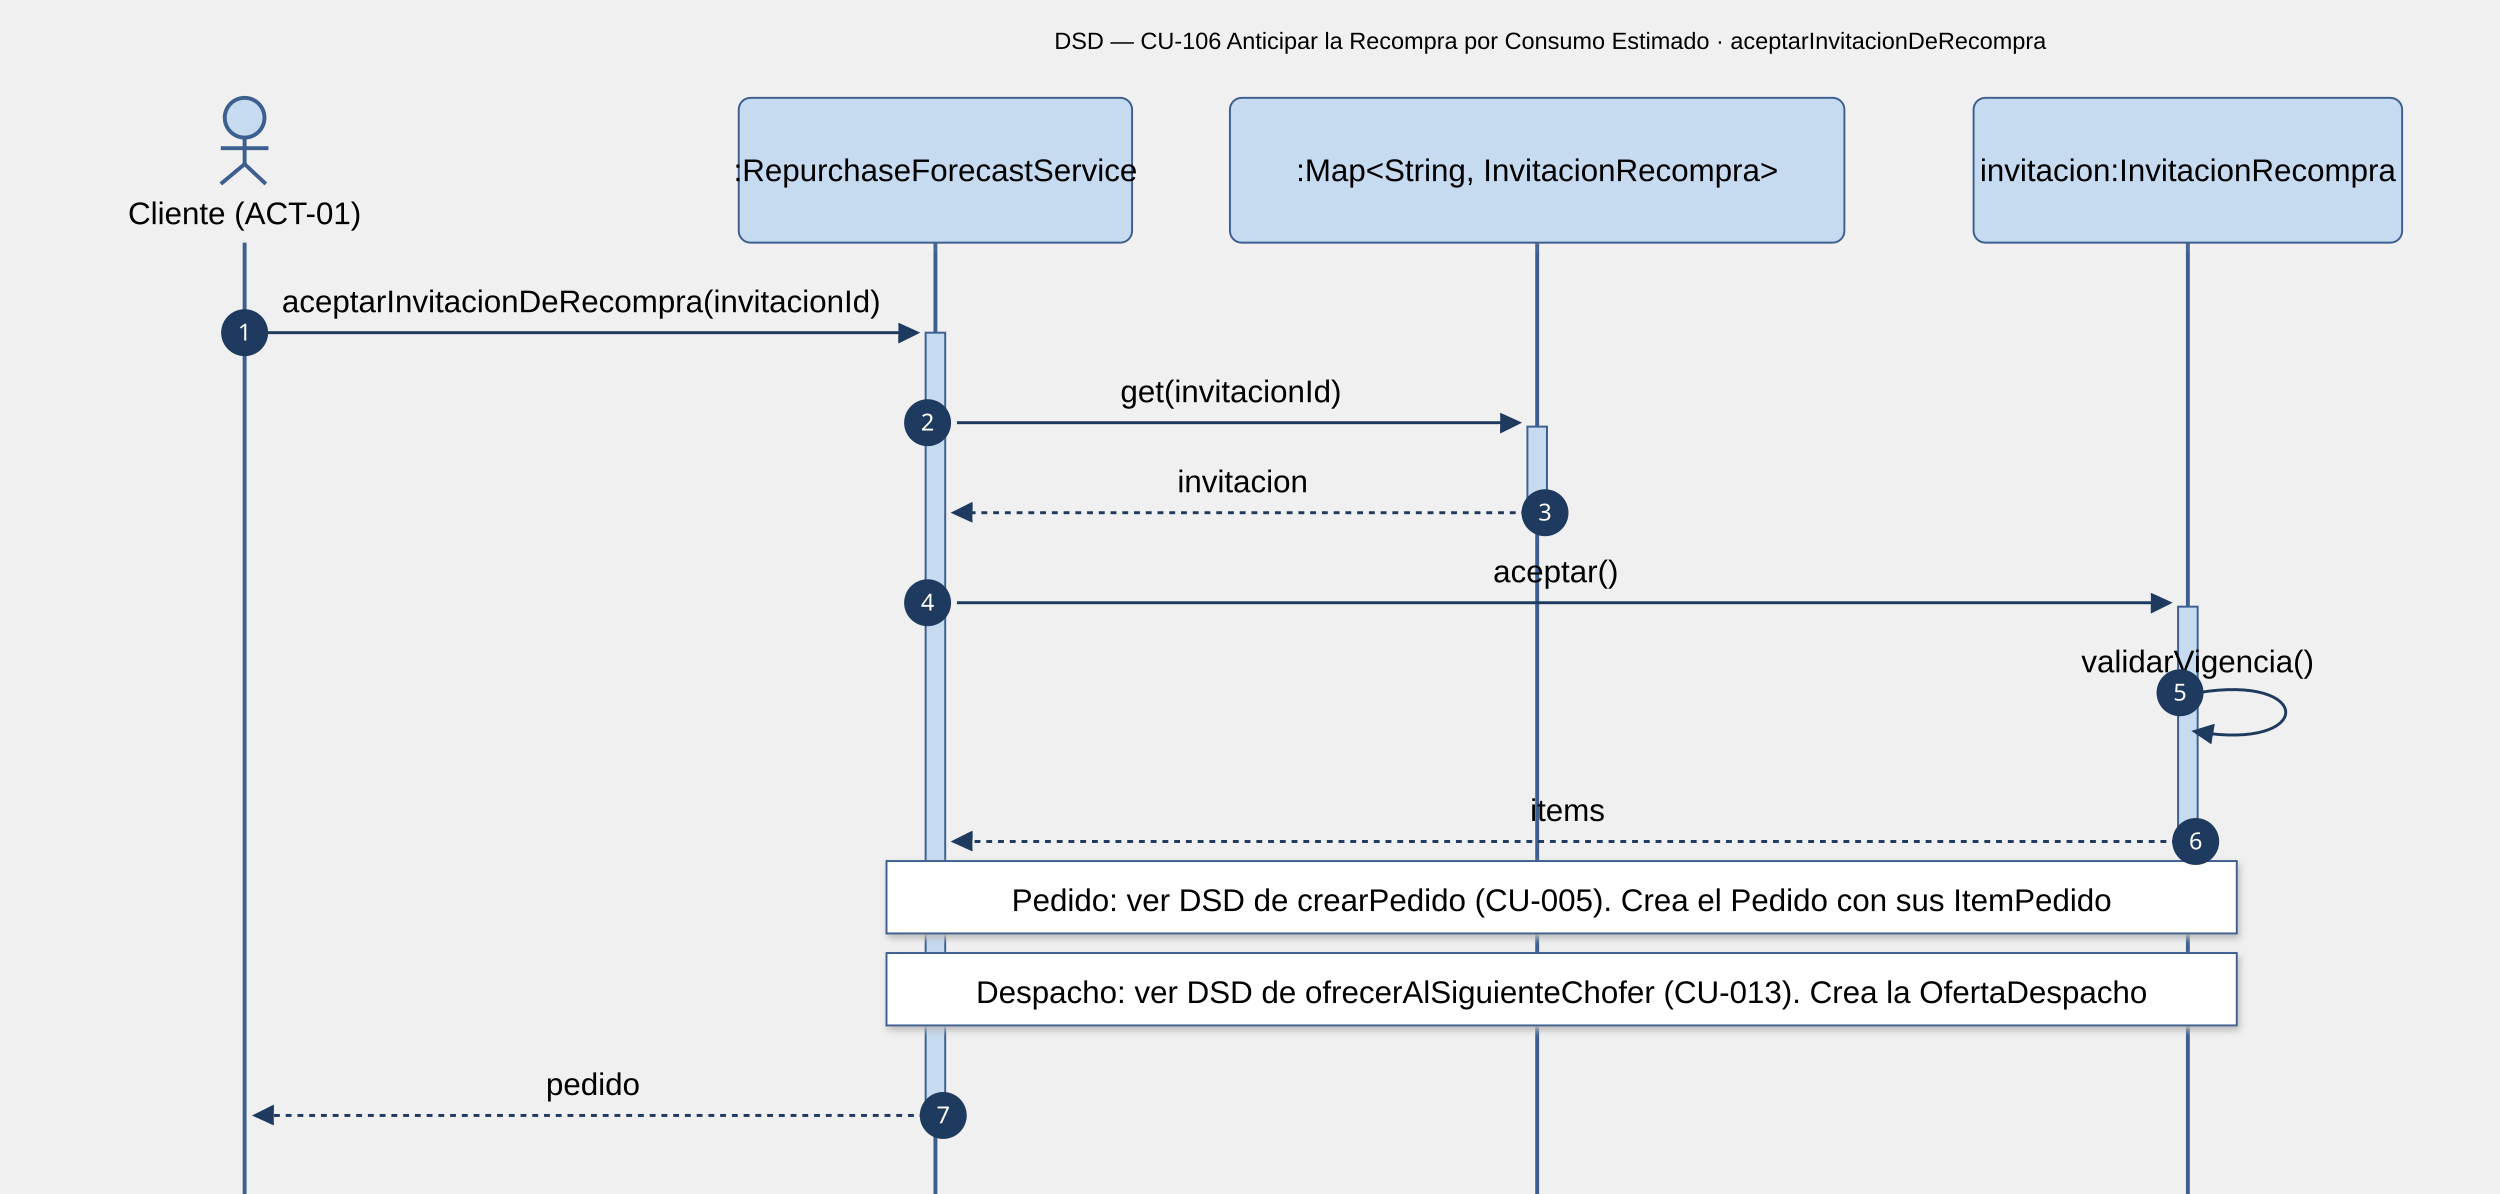
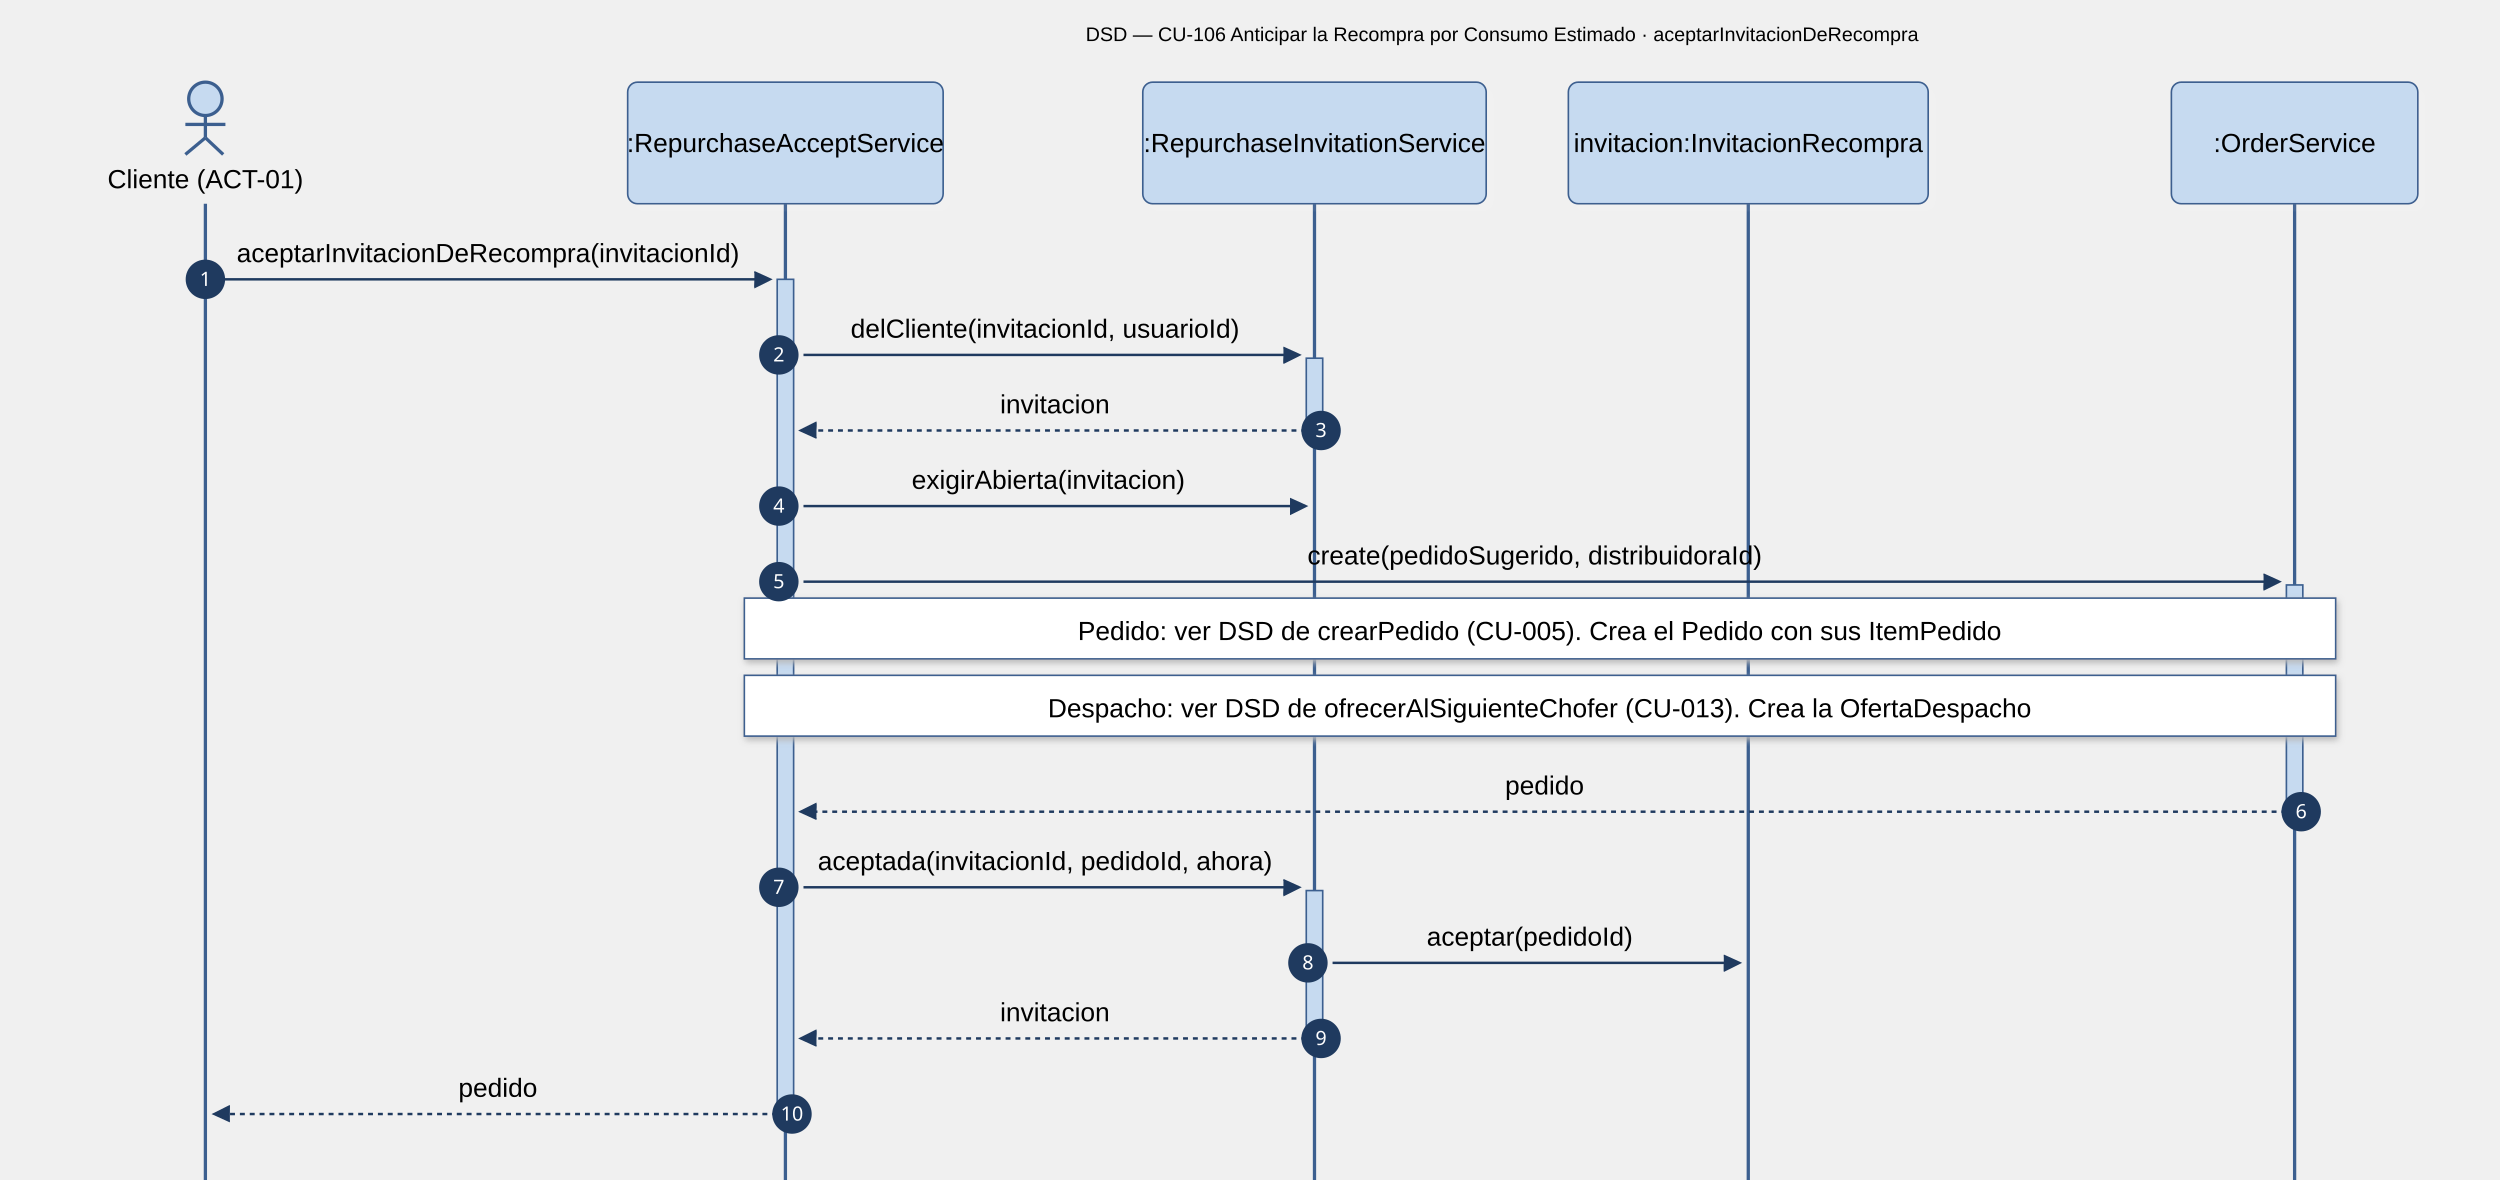
- <svg xmlns="http://www.w3.org/2000/svg" id="my-svg" width="100%" style="max-width: 1277.5px; background-color: white;" viewBox="-50 -50 1277.5 610" role="graphics-document document" aria-roledescription="sequence">
+ <svg xmlns="http://www.w3.org/2000/svg" id="my-svg" width="100%" style="max-width: 1521.5px; background-color: white;" viewBox="-50 -50 1521.5 718" role="graphics-document document" aria-roledescription="sequence">
  <g>
-     <line id="actor3" x1="1068" y1="74" x2="1068" y2="2000" class="actor-line 200" stroke-width="0.5px" stroke="#999" name="INV" data-et="life-line" data-id="INV" />
-     <g id="root-3" data-look="neo" data-et="participant" data-type="participant" data-id="INV">
-       <rect x="958.5" y="0" fill="#eaeaea" stroke="#666" width="219" height="74" name="INV" rx="6" ry="6" class="actor actor-top" data-look="neo" filter="url(#my-svg-drop-shadow)" />
-       <text x="1068" y="37" dominant-baseline="central" alignment-baseline="central" class="actor actor-box" style="text-anchor: middle; font-size: 16px; font-weight: 400;">
-         <tspan x="1068" dy="0">invitacion:InvitacionRecompra</tspan>
+     <line id="actor4" x1="1346.5" y1="74" x2="1346.5" y2="2000" class="actor-line 200" stroke-width="0.5px" stroke="#999" name="ORD" data-et="life-line" data-id="ORD" />
+     <g id="root-4" data-look="neo" data-et="participant" data-type="participant" data-id="ORD">
+       <rect x="1271.5" y="0" fill="#eaeaea" stroke="#666" width="150" height="74" name="ORD" rx="6" ry="6" class="actor actor-top" data-look="neo" filter="url(#my-svg-drop-shadow)" />
+       <text x="1346.5" y="37" dominant-baseline="central" alignment-baseline="central" class="actor actor-box" style="text-anchor: middle; font-size: 16px; font-weight: 400;">
+         <tspan x="1346.5" dy="0">:OrderService</tspan>
      </text>
    </g>
  </g>
  <g>
-     <line id="actor2" x1="735.5" y1="74" x2="735.5" y2="2000" class="actor-line 200" stroke-width="0.5px" stroke="#999" name="COL" data-et="life-line" data-id="COL" />
-     <g id="root-2" data-look="neo" data-et="participant" data-type="participant" data-id="COL">
-       <rect x="578.5" y="0" fill="#eaeaea" stroke="#666" width="314" height="74" name="COL" rx="6" ry="6" class="actor actor-top" data-look="neo" filter="url(#my-svg-drop-shadow)" />
-       <text x="735.5" y="37" dominant-baseline="central" alignment-baseline="central" class="actor actor-box" style="text-anchor: middle; font-size: 16px; font-weight: 400;">
-         <tspan x="735.5" dy="0">:Map&lt;String, InvitacionRecompra&gt;</tspan>
+     <line id="actor3" x1="1014" y1="74" x2="1014" y2="2000" class="actor-line 200" stroke-width="0.5px" stroke="#999" name="INV" data-et="life-line" data-id="INV" />
+     <g id="root-3" data-look="neo" data-et="participant" data-type="participant" data-id="INV">
+       <rect x="904.5" y="0" fill="#eaeaea" stroke="#666" width="219" height="74" name="INV" rx="6" ry="6" class="actor actor-top" data-look="neo" filter="url(#my-svg-drop-shadow)" />
+       <text x="1014" y="37" dominant-baseline="central" alignment-baseline="central" class="actor actor-box" style="text-anchor: middle; font-size: 16px; font-weight: 400;">
+         <tspan x="1014" dy="0">invitacion:InvitacionRecompra</tspan>
      </text>
    </g>
  </g>
  <g>
-     <line id="actor1" x1="428" y1="74" x2="428" y2="2000" class="actor-line 200" stroke-width="0.5px" stroke="#999" name="RFS" data-et="life-line" data-id="RFS" />
-     <g id="root-1" data-look="neo" data-et="participant" data-type="participant" data-id="RFS">
-       <rect x="327.5" y="0" fill="#eaeaea" stroke="#666" width="201" height="74" name="RFS" rx="6" ry="6" class="actor actor-top" data-look="neo" filter="url(#my-svg-drop-shadow)" />
+     <line id="actor2" x1="750" y1="74" x2="750" y2="2000" class="actor-line 200" stroke-width="0.5px" stroke="#999" name="INVS" data-et="life-line" data-id="INVS" />
+     <g id="root-2" data-look="neo" data-et="participant" data-type="participant" data-id="INVS">
+       <rect x="645.5" y="0" fill="#eaeaea" stroke="#666" width="209" height="74" name="INVS" rx="6" ry="6" class="actor actor-top" data-look="neo" filter="url(#my-svg-drop-shadow)" />
+       <text x="750" y="37" dominant-baseline="central" alignment-baseline="central" class="actor actor-box" style="text-anchor: middle; font-size: 16px; font-weight: 400;">
+         <tspan x="750" dy="0">:RepurchaseInvitationService</tspan>
+       </text>
+     </g>
+   </g>
+   <g>
+     <line id="actor1" x1="428" y1="74" x2="428" y2="2000" class="actor-line 200" stroke-width="0.5px" stroke="#999" name="RAS" data-et="life-line" data-id="RAS" />
+     <g id="root-1" data-look="neo" data-et="participant" data-type="participant" data-id="RAS">
+       <rect x="332" y="0" fill="#eaeaea" stroke="#666" width="192" height="74" name="RAS" rx="6" ry="6" class="actor actor-top" data-look="neo" filter="url(#my-svg-drop-shadow)" />
      <text x="428" y="37" dominant-baseline="central" alignment-baseline="central" class="actor actor-box" style="text-anchor: middle; font-size: 16px; font-weight: 400;">
-         <tspan x="428" dy="0">:RepurchaseForecastService</tspan>
+         <tspan x="428" dy="0">:RepurchaseAcceptService</tspan>
      </text>
    </g>
  </g>
  <g>
    <line id="actor0" x1="75" y1="74" x2="75" y2="2000" class="actor-line 200" stroke-width="0.5px" stroke="#999" name="CLI" data-et="life-line" data-id="CLI" />
  </g>
  <style>#my-svg{font-family:Arial,Helvetica,sans-serif;font-size:12px;fill:#000000;}@keyframes edge-animation-frame{from{stroke-dashoffset:0;}}@keyframes dash{to{stroke-dashoffset:0;}}#my-svg .edge-animation-slow{stroke-dasharray:9,5!important;stroke-dashoffset:900;animation:dash 50s linear infinite;stroke-linecap:round;}#my-svg .edge-animation-fast{stroke-dasharray:9,5!important;stroke-dashoffset:900;animation:dash 20s linear infinite;stroke-linecap:round;}#my-svg .error-icon{fill:hsl(31.429, 58.333%, 90.882%);}#my-svg .error-text{fill:rgb(9.688, 22.604, 36.812);stroke:rgb(9.688, 22.604, 36.812);}#my-svg .edge-thickness-normal{stroke-width:1px;}#my-svg .edge-thickness-thick{stroke-width:3.5px;}#my-svg .edge-pattern-solid{stroke-dasharray:0;}#my-svg .edge-thickness-invisible{stroke-width:0;fill:none;}#my-svg .edge-pattern-dashed{stroke-dasharray:3;}#my-svg .edge-pattern-dotted{stroke-dasharray:2;}#my-svg .marker{fill:#1F3A5F;stroke:#1F3A5F;}#my-svg .marker.cross{stroke:#1F3A5F;}#my-svg svg{font-family:Arial,Helvetica,sans-serif;font-size:12px;}#my-svg p{margin:0;}#my-svg .actor{stroke:#3C5F8F;fill:#C6DAF0;stroke-width:1;}#my-svg rect.actor.outer-path[data-look="neo"]{filter:drop-shadow( 1px 2px 2px rgba(185,185,185,1));}#my-svg rect.note[data-look="neo"]{stroke:#3C5F8F;fill:#FFFFFF;filter:drop-shadow( 1px 2px 2px rgba(185,185,185,1));}#my-svg text.actor&gt;tspan{fill:#000000;stroke:none;}#my-svg .actor-line{stroke:#3C5F8F;}#my-svg .innerArc{stroke-width:1.5;stroke-dasharray:none;}#my-svg .messageLine0{stroke-width:1.5;stroke-dasharray:none;stroke:#1F3A5F;}#my-svg .messageLine1{stroke-width:1.5;stroke-dasharray:2,2;stroke:#1F3A5F;}#my-svg [id$="-arrowhead"] path{fill:#1F3A5F;stroke:#1F3A5F;}#my-svg .sequenceNumber{fill:#FFFFFF;}#my-svg [id$="-sequencenumber"]{fill:#1F3A5F;}#my-svg [id$="-crosshead"] path{fill:#1F3A5F;stroke:#1F3A5F;}#my-svg .messageText{fill:#000000;stroke:none;}#my-svg .labelBox{stroke:#3C5F8F;fill:#DCE6F2;filter:drop-shadow( 1px 2px 2px rgba(185,185,185,1));}#my-svg .labelText,#my-svg .labelText&gt;tspan{fill:#000000;stroke:none;}#my-svg .loopText,#my-svg .loopText&gt;tspan{fill:#000000;stroke:none;}#my-svg .sectionTitle,#my-svg .sectionTitle&gt;tspan{fill:#000000;stroke:none;}#my-svg .loopLine{stroke-width:2px;stroke-dasharray:2,2;stroke:#3C5F8F;fill:#3C5F8F;}#my-svg .note{stroke:#3C5F8F;fill:#FFFFFF;}#my-svg .noteText,#my-svg .noteText&gt;tspan{fill:#000000;stroke:none;}#my-svg .activation0{fill:#C6DAF0;stroke:#3C5F8F;}#my-svg .activation1{fill:#C6DAF0;stroke:#3C5F8F;}#my-svg .activation2{fill:#C6DAF0;stroke:#3C5F8F;}#my-svg .actorPopupMenu{position:absolute;}#my-svg .actorPopupMenuPanel{position:absolute;fill:#C6DAF0;box-shadow:0px 8px 16px 0px rgba(0,0,0,0.2);filter:drop-shadow(3px 5px 2px rgb(0 0 0 / 0.4));}#my-svg .actor-man circle,#my-svg line{fill:#C6DAF0;stroke-width:2px;}#my-svg g rect.rect{filter:drop-shadow( 1px 2px 2px rgba(185,185,185,1));stroke:#3C5F8F;}#my-svg .node .neo-node{stroke:#3C5F8F;}#my-svg [data-look="neo"].node rect,#my-svg [data-look="neo"].cluster rect,#my-svg [data-look="neo"].node polygon{stroke:url(#my-svg-gradient);filter:drop-shadow( 1px 2px 2px rgba(185,185,185,1));}#my-svg [data-look="neo"].swimlane.cluster rect{filter:none;}#my-svg [data-look="neo"].node path{stroke:url(#my-svg-gradient);stroke-width:1px;}#my-svg [data-look="neo"].node .outer-path{filter:drop-shadow( 1px 2px 2px rgba(185,185,185,1));}#my-svg [data-look="neo"].node .neo-line path{stroke:#3C5F8F;filter:none;}#my-svg [data-look="neo"].node circle{stroke:url(#my-svg-gradient);filter:drop-shadow( 1px 2px 2px rgba(185,185,185,1));}#my-svg [data-look="neo"].node circle .state-start{fill:#000000;}#my-svg [data-look="neo"].icon-shape .icon{fill:url(#my-svg-gradient);filter:drop-shadow( 1px 2px 2px rgba(185,185,185,1));}#my-svg [data-look="neo"].icon-shape .icon-neo path{stroke:url(#my-svg-gradient);filter:drop-shadow( 1px 2px 2px rgba(185,185,185,1));}#my-svg :root{--mermaid-font-family:"trebuchet ms",verdana,arial,sans-serif;}</style>
  <g />
  <defs>
    <symbol id="my-svg-computer" width="24" height="24">
      <path transform="scale(.5)" d="M2 2v13h20v-13h-20zm18 11h-16v-9h16v9zm-10.228 6l.466-1h3.524l.467 1h-4.457zm14.228 3h-24l2-6h2.104l-1.33 4h18.45l-1.297-4h2.073l2 6zm-5-10h-14v-7h14v7z" />
    </symbol>
  </defs>
  <defs>
    <symbol id="my-svg-database" fill-rule="evenodd" clip-rule="evenodd">
      <path transform="scale(.5)" d="M12.258.001l.256.004.255.005.253.008.251.01.249.012.247.015.246.016.242.019.241.02.239.023.236.024.233.027.231.028.229.031.225.032.223.034.22.036.217.038.214.04.211.041.208.043.205.045.201.046.198.048.194.05.191.051.187.053.183.054.18.056.175.057.172.059.168.06.163.061.16.063.155.064.15.066.074.033.073.033.071.034.07.034.069.035.068.035.067.035.066.035.064.036.064.036.062.036.06.036.06.037.058.037.058.037.055.038.055.038.053.038.052.038.051.039.05.039.048.039.047.039.045.04.044.04.043.04.041.04.04.041.039.041.037.041.036.041.034.041.033.042.032.042.03.042.029.042.027.042.026.043.024.043.023.043.021.043.02.043.018.044.017.043.015.044.013.044.012.044.011.045.009.044.007.045.006.045.004.045.002.045.001.045v17l-.001.045-.002.045-.004.045-.006.045-.007.045-.009.044-.011.045-.012.044-.013.044-.015.044-.017.043-.018.044-.02.043-.021.043-.023.043-.024.043-.026.043-.027.042-.029.042-.03.042-.032.042-.033.042-.034.041-.036.041-.037.041-.039.041-.04.041-.041.04-.043.04-.044.04-.045.04-.047.039-.048.039-.05.039-.051.039-.052.038-.053.038-.055.038-.055.038-.058.037-.058.037-.06.037-.06.036-.062.036-.064.036-.064.036-.066.035-.067.035-.068.035-.069.035-.07.034-.071.034-.073.033-.074.033-.15.066-.155.064-.16.063-.163.061-.168.06-.172.059-.175.057-.18.056-.183.054-.187.053-.191.051-.194.05-.198.048-.201.046-.205.045-.208.043-.211.041-.214.04-.217.038-.22.036-.223.034-.225.032-.229.031-.231.028-.233.027-.236.024-.239.023-.241.02-.242.019-.246.016-.247.015-.249.012-.251.01-.253.008-.255.005-.256.004-.258.001-.258-.001-.256-.004-.255-.005-.253-.008-.251-.01-.249-.012-.247-.015-.245-.016-.243-.019-.241-.02-.238-.023-.236-.024-.234-.027-.231-.028-.228-.031-.226-.032-.223-.034-.22-.036-.217-.038-.214-.04-.211-.041-.208-.043-.204-.045-.201-.046-.198-.048-.195-.05-.19-.051-.187-.053-.184-.054-.179-.056-.176-.057-.172-.059-.167-.06-.164-.061-.159-.063-.155-.064-.151-.066-.074-.033-.072-.033-.072-.034-.07-.034-.069-.035-.068-.035-.067-.035-.066-.035-.064-.036-.063-.036-.062-.036-.061-.036-.06-.037-.058-.037-.057-.037-.056-.038-.055-.038-.053-.038-.052-.038-.051-.039-.049-.039-.049-.039-.046-.039-.046-.04-.044-.04-.043-.04-.041-.04-.04-.041-.039-.041-.037-.041-.036-.041-.034-.041-.033-.042-.032-.042-.03-.042-.029-.042-.027-.042-.026-.043-.024-.043-.023-.043-.021-.043-.02-.043-.018-.044-.017-.043-.015-.044-.013-.044-.012-.044-.011-.045-.009-.044-.007-.045-.006-.045-.004-.045-.002-.045-.001-.045v-17l.001-.045.002-.045.004-.045.006-.045.007-.045.009-.044.011-.045.012-.044.013-.044.015-.044.017-.043.018-.044.02-.043.021-.043.023-.043.024-.043.026-.043.027-.042.029-.042.03-.042.032-.042.033-.042.034-.041.036-.041.037-.041.039-.041.04-.041.041-.04.043-.04.044-.04.046-.04.046-.039.049-.039.049-.039.051-.039.052-.038.053-.038.055-.038.056-.038.057-.037.058-.037.06-.037.061-.036.062-.036.063-.036.064-.036.066-.035.067-.035.068-.035.069-.035.07-.034.072-.034.072-.033.074-.033.151-.066.155-.064.159-.063.164-.061.167-.06.172-.059.176-.057.179-.056.184-.054.187-.053.19-.051.195-.05.198-.048.201-.046.204-.045.208-.043.211-.041.214-.04.217-.038.22-.036.223-.034.226-.032.228-.031.231-.028.234-.027.236-.024.238-.023.241-.02.243-.019.245-.016.247-.015.249-.012.251-.01.253-.008.255-.005.256-.004.258-.001.258.001zm-9.258 20.499v.01l.001.021.003.021.004.022.005.021.006.022.007.022.009.023.01.022.011.023.012.023.013.023.015.023.016.024.017.023.018.024.019.024.021.024.022.025.023.024.024.025.052.049.056.05.061.051.066.051.07.051.075.051.079.052.084.052.088.052.092.052.097.052.102.051.105.052.11.052.114.051.119.051.123.051.127.05.131.05.135.05.139.048.144.049.147.047.152.047.155.047.16.045.163.045.167.043.171.043.176.041.178.041.183.039.187.039.19.037.194.035.197.035.202.033.204.031.209.03.212.029.216.027.219.025.222.024.226.021.23.02.233.018.236.016.24.015.243.012.246.01.249.008.253.005.256.004.259.001.26-.001.257-.004.254-.005.25-.008.247-.011.244-.012.241-.014.237-.016.233-.018.231-.021.226-.021.224-.024.22-.026.216-.027.212-.028.21-.031.205-.031.202-.034.198-.034.194-.036.191-.037.187-.039.183-.04.179-.04.175-.042.172-.043.168-.044.163-.045.16-.046.155-.046.152-.047.148-.048.143-.049.139-.049.136-.05.131-.05.126-.05.123-.051.118-.052.114-.051.11-.052.106-.052.101-.052.096-.052.092-.052.088-.053.083-.051.079-.052.074-.052.07-.051.065-.051.06-.051.056-.05.051-.05.023-.024.023-.025.021-.024.02-.024.019-.024.018-.024.017-.024.015-.023.014-.024.013-.023.012-.023.01-.023.01-.022.008-.022.006-.022.006-.022.004-.022.004-.021.001-.021.001-.021v-4.127l-.077.055-.08.053-.083.054-.085.053-.087.052-.09.052-.093.051-.095.05-.097.05-.1.049-.102.049-.105.048-.106.047-.109.047-.111.046-.114.045-.115.045-.118.044-.12.043-.122.042-.124.042-.126.041-.128.04-.13.04-.132.038-.134.038-.135.037-.138.037-.139.035-.142.035-.143.034-.144.033-.147.032-.148.031-.15.03-.151.03-.153.029-.154.027-.156.027-.158.026-.159.025-.161.024-.162.023-.163.022-.165.021-.166.02-.167.019-.169.018-.169.017-.171.016-.173.015-.173.014-.175.013-.175.012-.177.011-.178.01-.179.008-.179.008-.181.006-.182.005-.182.004-.184.003-.184.002h-.37l-.184-.002-.184-.003-.182-.004-.182-.005-.181-.006-.179-.008-.179-.008-.178-.01-.176-.011-.176-.012-.175-.013-.173-.014-.172-.015-.171-.016-.17-.017-.169-.018-.167-.019-.166-.02-.165-.021-.163-.022-.162-.023-.161-.024-.159-.025-.157-.026-.156-.027-.155-.027-.153-.029-.151-.03-.15-.03-.148-.031-.146-.032-.145-.033-.143-.034-.141-.035-.14-.035-.137-.037-.136-.037-.134-.038-.132-.038-.13-.04-.128-.04-.126-.041-.124-.042-.122-.042-.12-.044-.117-.043-.116-.045-.113-.045-.112-.046-.109-.047-.106-.047-.105-.048-.102-.049-.1-.049-.097-.05-.095-.05-.093-.052-.09-.051-.087-.052-.085-.053-.083-.054-.08-.054-.077-.054v4.127zm0-5.654v.011l.001.021.003.021.004.021.005.022.006.022.007.022.009.022.01.022.011.023.012.023.013.023.015.024.016.023.017.024.018.024.019.024.021.024.022.024.023.025.024.024.052.05.056.05.061.05.066.051.07.051.075.052.079.051.084.052.088.052.092.052.097.052.102.052.105.052.11.051.114.051.119.052.123.05.127.051.131.05.135.049.139.049.144.048.147.048.152.047.155.046.16.045.163.045.167.044.171.042.176.042.178.04.183.04.187.038.19.037.194.036.197.034.202.033.204.032.209.03.212.028.216.027.219.025.222.024.226.022.23.02.233.018.236.016.24.014.243.012.246.01.249.008.253.006.256.003.259.001.26-.001.257-.003.254-.006.25-.008.247-.01.244-.012.241-.015.237-.016.233-.018.231-.02.226-.022.224-.024.22-.025.216-.027.212-.029.21-.03.205-.032.202-.033.198-.035.194-.036.191-.037.187-.039.183-.039.179-.041.175-.042.172-.043.168-.044.163-.045.16-.045.155-.047.152-.047.148-.048.143-.048.139-.05.136-.049.131-.05.126-.051.123-.051.118-.051.114-.052.11-.052.106-.052.101-.052.096-.052.092-.052.088-.052.083-.052.079-.052.074-.051.07-.052.065-.051.06-.05.056-.051.051-.049.023-.025.023-.024.021-.025.02-.024.019-.024.018-.024.017-.024.015-.023.014-.023.013-.024.012-.022.01-.023.01-.023.008-.022.006-.022.006-.022.004-.021.004-.022.001-.021.001-.021v-4.139l-.077.054-.08.054-.083.054-.085.052-.087.053-.09.051-.093.051-.095.051-.097.05-.1.049-.102.049-.105.048-.106.047-.109.047-.111.046-.114.045-.115.044-.118.044-.12.044-.122.042-.124.042-.126.041-.128.04-.13.039-.132.039-.134.038-.135.037-.138.036-.139.036-.142.035-.143.033-.144.033-.147.033-.148.031-.15.03-.151.03-.153.028-.154.028-.156.027-.158.026-.159.025-.161.024-.162.023-.163.022-.165.021-.166.02-.167.019-.169.018-.169.017-.171.016-.173.015-.173.014-.175.013-.175.012-.177.011-.178.009-.179.009-.179.007-.181.007-.182.005-.182.004-.184.003-.184.002h-.37l-.184-.002-.184-.003-.182-.004-.182-.005-.181-.007-.179-.007-.179-.009-.178-.009-.176-.011-.176-.012-.175-.013-.173-.014-.172-.015-.171-.016-.17-.017-.169-.018-.167-.019-.166-.02-.165-.021-.163-.022-.162-.023-.161-.024-.159-.025-.157-.026-.156-.027-.155-.028-.153-.028-.151-.03-.15-.03-.148-.031-.146-.033-.145-.033-.143-.033-.141-.035-.14-.036-.137-.036-.136-.037-.134-.038-.132-.039-.13-.039-.128-.04-.126-.041-.124-.042-.122-.043-.12-.043-.117-.044-.116-.044-.113-.046-.112-.046-.109-.046-.106-.047-.105-.048-.102-.049-.1-.049-.097-.05-.095-.051-.093-.051-.09-.051-.087-.053-.085-.052-.083-.054-.08-.054-.077-.054v4.139zm0-5.666v.011l.001.02.003.022.004.021.005.022.006.021.007.022.009.023.01.022.011.023.012.023.013.023.015.023.016.024.017.024.018.023.019.024.021.025.022.024.023.024.024.025.052.05.056.05.061.05.066.051.07.051.075.052.079.051.084.052.088.052.092.052.097.052.102.052.105.051.11.052.114.051.119.051.123.051.127.05.131.05.135.05.139.049.144.048.147.048.152.047.155.046.16.045.163.045.167.043.171.043.176.042.178.04.183.04.187.038.19.037.194.036.197.034.202.033.204.032.209.03.212.028.216.027.219.025.222.024.226.021.23.02.233.018.236.017.24.014.243.012.246.01.249.008.253.006.256.003.259.001.26-.001.257-.003.254-.006.25-.008.247-.01.244-.013.241-.014.237-.016.233-.018.231-.02.226-.022.224-.024.22-.025.216-.027.212-.029.21-.03.205-.032.202-.033.198-.035.194-.036.191-.037.187-.039.183-.039.179-.041.175-.042.172-.043.168-.044.163-.045.16-.045.155-.047.152-.047.148-.048.143-.049.139-.049.136-.049.131-.051.126-.05.123-.051.118-.052.114-.051.11-.052.106-.052.101-.052.096-.052.092-.052.088-.052.083-.052.079-.052.074-.052.07-.051.065-.051.06-.051.056-.05.051-.049.023-.025.023-.025.021-.024.02-.024.019-.024.018-.024.017-.024.015-.023.014-.024.013-.023.012-.023.01-.022.01-.023.008-.022.006-.022.006-.022.004-.022.004-.021.001-.021.001-.021v-4.153l-.077.054-.08.054-.083.053-.085.053-.087.053-.09.051-.093.051-.095.051-.097.05-.1.049-.102.048-.105.048-.106.048-.109.046-.111.046-.114.046-.115.044-.118.044-.12.043-.122.043-.124.042-.126.041-.128.04-.13.039-.132.039-.134.038-.135.037-.138.036-.139.036-.142.034-.143.034-.144.033-.147.032-.148.032-.15.03-.151.03-.153.028-.154.028-.156.027-.158.026-.159.024-.161.024-.162.023-.163.023-.165.021-.166.02-.167.019-.169.018-.169.017-.171.016-.173.015-.173.014-.175.013-.175.012-.177.01-.178.01-.179.009-.179.007-.181.006-.182.006-.182.004-.184.003-.184.001-.185.001-.185-.001-.184-.001-.184-.003-.182-.004-.182-.006-.181-.006-.179-.007-.179-.009-.178-.01-.176-.01-.176-.012-.175-.013-.173-.014-.172-.015-.171-.016-.17-.017-.169-.018-.167-.019-.166-.02-.165-.021-.163-.023-.162-.023-.161-.024-.159-.024-.157-.026-.156-.027-.155-.028-.153-.028-.151-.03-.15-.03-.148-.032-.146-.032-.145-.033-.143-.034-.141-.034-.14-.036-.137-.036-.136-.037-.134-.038-.132-.039-.13-.039-.128-.041-.126-.041-.124-.041-.122-.043-.12-.043-.117-.044-.116-.044-.113-.046-.112-.046-.109-.046-.106-.048-.105-.048-.102-.048-.1-.05-.097-.049-.095-.051-.093-.051-.09-.052-.087-.052-.085-.053-.083-.053-.08-.054-.077-.054v4.153zm8.74-8.179l-.257.004-.254.005-.25.008-.247.011-.244.012-.241.014-.237.016-.233.018-.231.021-.226.022-.224.023-.22.026-.216.027-.212.028-.21.031-.205.032-.202.033-.198.034-.194.036-.191.038-.187.038-.183.04-.179.041-.175.042-.172.043-.168.043-.163.045-.16.046-.155.046-.152.048-.148.048-.143.048-.139.049-.136.05-.131.05-.126.051-.123.051-.118.051-.114.052-.11.052-.106.052-.101.052-.096.052-.092.052-.088.052-.083.052-.079.052-.074.051-.07.052-.065.051-.06.05-.056.05-.051.05-.023.025-.023.024-.021.024-.02.025-.019.024-.018.024-.017.023-.015.024-.014.023-.013.023-.012.023-.01.023-.01.022-.008.022-.006.023-.006.021-.004.022-.004.021-.001.021-.001.021.001.021.001.021.004.021.004.022.006.021.006.023.008.022.01.022.01.023.012.023.013.023.014.023.015.024.017.023.018.024.019.024.02.025.021.024.023.024.023.025.051.05.056.05.06.05.065.051.07.052.074.051.079.052.083.052.088.052.092.052.096.052.101.052.106.052.11.052.114.052.118.051.123.051.126.051.131.05.136.05.139.049.143.048.148.048.152.048.155.046.16.046.163.045.168.043.172.043.175.042.179.041.183.04.187.038.191.038.194.036.198.034.202.033.205.032.21.031.212.028.216.027.22.026.224.023.226.022.231.021.233.018.237.016.241.014.244.012.247.011.25.008.254.005.257.004.26.001.26-.001.257-.004.254-.005.25-.008.247-.011.244-.012.241-.014.237-.016.233-.018.231-.021.226-.022.224-.023.22-.026.216-.027.212-.028.21-.031.205-.032.202-.033.198-.034.194-.036.191-.038.187-.038.183-.04.179-.041.175-.042.172-.043.168-.043.163-.045.16-.046.155-.046.152-.048.148-.048.143-.048.139-.049.136-.05.131-.05.126-.051.123-.051.118-.051.114-.052.11-.052.106-.052.101-.052.096-.052.092-.052.088-.052.083-.052.079-.052.074-.051.07-.052.065-.051.06-.05.056-.05.051-.05.023-.025.023-.024.021-.024.02-.025.019-.024.018-.024.017-.023.015-.024.014-.023.013-.023.012-.023.01-.023.01-.022.008-.022.006-.023.006-.021.004-.022.004-.021.001-.021.001-.021-.001-.021-.001-.021-.004-.021-.004-.022-.006-.021-.006-.023-.008-.022-.01-.022-.01-.023-.012-.023-.013-.023-.014-.023-.015-.024-.017-.023-.018-.024-.019-.024-.02-.025-.021-.024-.023-.024-.023-.025-.051-.05-.056-.05-.06-.05-.065-.051-.07-.052-.074-.051-.079-.052-.083-.052-.088-.052-.092-.052-.096-.052-.101-.052-.106-.052-.11-.052-.114-.052-.118-.051-.123-.051-.126-.051-.131-.05-.136-.05-.139-.049-.143-.048-.148-.048-.152-.048-.155-.046-.16-.046-.163-.045-.168-.043-.172-.043-.175-.042-.179-.041-.183-.04-.187-.038-.191-.038-.194-.036-.198-.034-.202-.033-.205-.032-.21-.031-.212-.028-.216-.027-.22-.026-.224-.023-.226-.022-.231-.021-.233-.018-.237-.016-.241-.014-.244-.012-.247-.011-.25-.008-.254-.005-.257-.004-.26-.001-.26.001z" />
    </symbol>
  </defs>
  <defs>
    <symbol id="my-svg-clock" width="24" height="24">
      <path transform="scale(.5)" d="M12 2c5.514 0 10 4.486 10 10s-4.486 10-10 10-10-4.486-10-10 4.486-10 10-10zm0-2c-6.627 0-12 5.373-12 12s5.373 12 12 12 12-5.373 12-12-5.373-12-12-12zm5.848 12.459c.202.038.202.333.001.372-1.907.361-6.045 1.111-6.547 1.111-.719 0-1.301-.582-1.301-1.301 0-.512.77-5.447 1.125-7.445.034-.192.312-.181.343.014l.985 6.238 5.394 1.011z" />
    </symbol>
  </defs>
  <defs>
    <marker id="my-svg-arrowhead" refX="7.9" refY="5" markerUnits="userSpaceOnUse" markerWidth="12" markerHeight="12" orient="auto-start-reverse">
      <path d="M -1 0 L 10 5 L 0 10 z" />
    </marker>
  </defs>
  <defs>
    <marker id="my-svg-crosshead" markerWidth="15" markerHeight="8" orient="auto" refX="4" refY="4.5">
      <path fill="none" stroke="#000000" stroke-width="1pt" d="M 1,2 L 6,7 M 6,2 L 1,7" style="stroke-dasharray: 0, 0;" />
    </marker>
  </defs>
  <defs>
    <marker id="my-svg-filled-head" refX="15.5" refY="7" markerWidth="20" markerHeight="28" orient="auto">
      <path d="M 18,7 L9,13 L14,7 L9,1 Z" />
    </marker>
  </defs>
  <defs>
    <marker id="my-svg-sequencenumber" refX="15" refY="15" markerWidth="60" markerHeight="40" orient="auto">
      <circle cx="15" cy="15" r="6" />
    </marker>
  </defs>
  <defs>
    <marker id="my-svg-solidTopArrowHead" refX="7.9" refY="7.25" markerUnits="userSpaceOnUse" markerWidth="12" markerHeight="12" orient="auto-start-reverse">
      <path d="M 0 0 L 10 8 L 0 8 z" />
    </marker>
  </defs>
  <defs>
    <marker id="my-svg-solidBottomArrowHead" refX="7.9" refY="0.75" markerUnits="userSpaceOnUse" markerWidth="12" markerHeight="12" orient="auto-start-reverse">
      <path d="M 0 0 L 10 0 L 0 8 z" />
    </marker>
  </defs>
  <defs>
    <marker id="my-svg-stickTopArrowHead" refX="7.5" refY="7" markerUnits="userSpaceOnUse" markerWidth="12" markerHeight="12" orient="auto-start-reverse">
      <path d="M 0 0 L 7 7" stroke="black" stroke-width="1.5" fill="none" />
    </marker>
  </defs>
  <defs>
    <marker id="my-svg-stickBottomArrowHead" refX="7.5" refY="0" markerUnits="userSpaceOnUse" markerWidth="12" markerHeight="12" orient="auto-start-reverse">
      <path d="M 0 7 L 7 0" stroke="black" stroke-width="1.5" fill="none" />
    </marker>
  </defs>
  <defs>
    <filter id="my-svg-drop-shadow" height="130%" width="130%">
      <feDropShadow dx="4" dy="4" stdDeviation="0" flood-opacity="0.06" flood-color="#FFFFFF" />
    </filter>
  </defs>
  <g>
-     <rect x="423" y="120" fill="#EDF2AE" stroke="#666" width="10" height="400" class="activation0" data-look="neo" />
+     <rect x="423" y="120" fill="#EDF2AE" stroke="#666" width="10" height="508" class="activation0" data-look="neo" />
  </g>
  <g>
-     <rect x="730.5" y="168" fill="#EDF2AE" stroke="#666" width="10" height="44" class="activation0" data-look="neo" />
+     <rect x="745" y="168" fill="#EDF2AE" stroke="#666" width="10" height="44" class="activation0" data-look="neo" />
  </g>
  <g>
-     <rect x="1063" y="260" fill="#EDF2AE" stroke="#666" width="10" height="120" class="activation0" data-look="neo" />
+     <rect x="1341.5" y="306" fill="#EDF2AE" stroke="#666" width="10" height="138" class="activation0" data-look="neo" />
  </g>
-   <g data-et="note" data-id="i12">
-     <rect x="403" y="390" fill="#EDF2AE" stroke="#666" width="690" height="37" class="note" data-look="neo" />
-     <text x="748" y="395" text-anchor="middle" dominant-baseline="middle" alignment-baseline="middle" class="noteText" dy="1em" style="font-size: 16px; font-weight: 400;">
-       <tspan x="748">Pedido: ver DSD de crearPedido (CU-005). Crea el Pedido con sus ItemPedido</tspan>
+   <g data-et="note" data-id="i10">
+     <rect x="403" y="314" fill="#EDF2AE" stroke="#666" width="968.5" height="37" class="note" data-look="neo" />
+     <text x="887" y="319" text-anchor="middle" dominant-baseline="middle" alignment-baseline="middle" class="noteText" dy="1em" style="font-size: 16px; font-weight: 400;">
+       <tspan x="887">Pedido: ver DSD de crearPedido (CU-005). Crea el Pedido con sus ItemPedido</tspan>
    </text>
  </g>
-   <g data-et="note" data-id="i13">
-     <rect x="403" y="437" fill="#EDF2AE" stroke="#666" width="690" height="37" class="note" data-look="neo" />
-     <text x="748" y="442" text-anchor="middle" dominant-baseline="middle" alignment-baseline="middle" class="noteText" dy="1em" style="font-size: 16px; font-weight: 400;">
-       <tspan x="748">Despacho: ver DSD de ofrecerAlSiguienteChofer (CU-013). Crea la OfertaDespacho</tspan>
+   <g data-et="note" data-id="i11">
+     <rect x="403" y="361" fill="#EDF2AE" stroke="#666" width="968.5" height="37" class="note" data-look="neo" />
+     <text x="887" y="366" text-anchor="middle" dominant-baseline="middle" alignment-baseline="middle" class="noteText" dy="1em" style="font-size: 16px; font-weight: 400;">
+       <tspan x="887">Despacho: ver DSD de ofrecerAlSiguienteChofer (CU-013). Crea la OfertaDespacho</tspan>
    </text>
+   </g>
+   <g>
+     <rect x="745" y="492" fill="#EDF2AE" stroke="#666" width="10" height="90" class="activation0" data-look="neo" />
  </g>
  <g class="actor-man actor-top" name="CLI" data-et="participant" data-type="actor" data-id="CLI" style="stroke: rgb(60, 95, 143);">
    <line id="actor-man-torso0" x1="75" y1="20.308" x2="75" y2="33.846" />
    <line id="actor-man-arms0" x1="62.815" y1="25.723" x2="87.185" y2="25.723" />
    <line x1="62.815" y1="44" x2="75" y2="33.846" />
    <line x1="75" y1="33.846" x2="85.831" y2="44" />
    <circle cx="75" cy="10.154" r="10.154" width="150" height="74" />
    <text x="75" y="59" dominant-baseline="central" alignment-baseline="central" class="actor actor-man" style="text-anchor: middle; font-size: 16px; font-weight: 400;">
      <tspan x="75" dy="0">Cliente (ACT-01)</tspan>
    </text>
  </g>
  <text x="247" y="89" text-anchor="middle" dominant-baseline="middle" alignment-baseline="middle" class="messageText" dy="1em" style="font-size: 16px; font-weight: 400;">aceptarInvitacionDeRecompra(invitacionId)</text>
-   <line x1="82" y1="120" x2="417" y2="120" class="messageLine0" data-et="message" data-id="i1" data-from="CLI" data-to="RFS" stroke-width="2" stroke="none" marker-end="url(#my-svg-arrowhead)" style="fill: none;" />
+   <line x1="82" y1="120" x2="417" y2="120" class="messageLine0" data-et="message" data-id="i1" data-from="CLI" data-to="RAS" stroke-width="2" stroke="none" marker-end="url(#my-svg-arrowhead)" style="fill: none;" />
  <line x1="75" y1="120" x2="75" y2="120" stroke-width="0" marker-start="url(#my-svg-sequencenumber)" />
  <text x="75" y="124" font-family="sans-serif" font-size="12px" text-anchor="middle" class="sequenceNumber">1</text>
-   <text x="579" y="135" text-anchor="middle" dominant-baseline="middle" alignment-baseline="middle" class="messageText" dy="1em" style="font-size: 16px; font-weight: 400;">get(invitacionId)</text>
-   <line x1="439" y1="166" x2="724.5" y2="166" class="messageLine0" data-et="message" data-id="i3" data-from="RFS" data-to="COL" stroke-width="2" stroke="none" marker-end="url(#my-svg-arrowhead)" style="fill: none;" />
+   <text x="586" y="135" text-anchor="middle" dominant-baseline="middle" alignment-baseline="middle" class="messageText" dy="1em" style="font-size: 16px; font-weight: 400;">delCliente(invitacionId, usuarioId)</text>
+   <line x1="439" y1="166" x2="739" y2="166" class="messageLine0" data-et="message" data-id="i3" data-from="RAS" data-to="INVS" stroke-width="2" stroke="none" marker-end="url(#my-svg-arrowhead)" style="fill: none;" />
  <line x1="424" y1="166" x2="424" y2="166" stroke-width="0" marker-start="url(#my-svg-sequencenumber)" />
  <text x="424" y="170" font-family="sans-serif" font-size="12px" text-anchor="middle" class="sequenceNumber">2</text>
-   <text x="585" y="181" text-anchor="middle" dominant-baseline="middle" alignment-baseline="middle" class="messageText" dy="1em" style="font-size: 16px; font-weight: 400;">invitacion</text>
-   <line x1="736.5" y1="212" x2="439" y2="212" class="messageLine1" data-et="message" data-id="i5" data-from="COL" data-to="RFS" stroke-width="2" stroke="none" marker-end="url(#my-svg-arrowhead)" style="stroke-dasharray: 3, 3; fill: none;" />
-   <line x1="739.5" y1="212" x2="739.5" y2="212" stroke-width="0" marker-start="url(#my-svg-sequencenumber)" />
-   <text x="739.5" y="216" font-family="sans-serif" font-size="12px" text-anchor="middle" class="sequenceNumber">3</text>
-   <text x="745" y="227" text-anchor="middle" dominant-baseline="middle" alignment-baseline="middle" class="messageText" dy="1em" style="font-size: 16px; font-weight: 400;">aceptar()</text>
-   <line x1="439" y1="258" x2="1057" y2="258" class="messageLine0" data-et="message" data-id="i7" data-from="RFS" data-to="INV" stroke-width="2" stroke="none" marker-end="url(#my-svg-arrowhead)" style="fill: none;" />
+   <text x="592" y="181" text-anchor="middle" dominant-baseline="middle" alignment-baseline="middle" class="messageText" dy="1em" style="font-size: 16px; font-weight: 400;">invitacion</text>
+   <line x1="751" y1="212" x2="439" y2="212" class="messageLine1" data-et="message" data-id="i5" data-from="INVS" data-to="RAS" stroke-width="2" stroke="none" marker-end="url(#my-svg-arrowhead)" style="stroke-dasharray: 3, 3; fill: none;" />
+   <line x1="754" y1="212" x2="754" y2="212" stroke-width="0" marker-start="url(#my-svg-sequencenumber)" />
+   <text x="754" y="216" font-family="sans-serif" font-size="12px" text-anchor="middle" class="sequenceNumber">3</text>
+   <text x="588" y="227" text-anchor="middle" dominant-baseline="middle" alignment-baseline="middle" class="messageText" dy="1em" style="font-size: 16px; font-weight: 400;">exigirAbierta(invitacion)</text>
+   <line x1="439" y1="258" x2="743" y2="258" class="messageLine0" data-et="message" data-id="i7" data-from="RAS" data-to="INVS" stroke-width="2" stroke="none" marker-end="url(#my-svg-arrowhead)" style="fill: none;" />
  <line x1="424" y1="258" x2="424" y2="258" stroke-width="0" marker-start="url(#my-svg-sequencenumber)" />
  <text x="424" y="262" font-family="sans-serif" font-size="12px" text-anchor="middle" class="sequenceNumber">4</text>
-   <text x="1073" y="273" text-anchor="middle" dominant-baseline="middle" alignment-baseline="middle" class="messageText" dy="1em" style="font-size: 16px; font-weight: 400;">validarVigencia()</text>
-   <path d="M 1073,304 C 1133,294 1133,334 1073,324" class="messageLine0" data-et="message" data-id="i9" data-from="INV" data-to="INV" stroke-width="2" stroke="none" marker-end="url(#my-svg-arrowhead)" x1="1079" style="fill: none;" />
-   <line x1="1064" y1="304" x2="1064" y2="304" stroke-width="0" marker-start="url(#my-svg-sequencenumber)" />
-   <text x="1064" y="308" font-family="sans-serif" font-size="12px" text-anchor="middle" class="sequenceNumber">5</text>
-   <text x="751" y="349" text-anchor="middle" dominant-baseline="middle" alignment-baseline="middle" class="messageText" dy="1em" style="font-size: 16px; font-weight: 400;">items</text>
-   <line x1="1069" y1="380" x2="439" y2="380" class="messageLine1" data-et="message" data-id="i10" data-from="INV" data-to="RFS" stroke-width="2" stroke="none" marker-end="url(#my-svg-arrowhead)" style="stroke-dasharray: 3, 3; fill: none;" />
-   <line x1="1072" y1="380" x2="1072" y2="380" stroke-width="0" marker-start="url(#my-svg-sequencenumber)" />
-   <text x="1072" y="384" font-family="sans-serif" font-size="12px" text-anchor="middle" class="sequenceNumber">6</text>
-   <text x="253" y="489" text-anchor="middle" dominant-baseline="middle" alignment-baseline="middle" class="messageText" dy="1em" style="font-size: 16px; font-weight: 400;">pedido</text>
-   <line x1="429" y1="520" x2="82" y2="520" class="messageLine1" data-et="message" data-id="i14" data-from="RFS" data-to="CLI" stroke-width="2" stroke="none" marker-end="url(#my-svg-arrowhead)" style="stroke-dasharray: 3, 3; fill: none;" />
-   <line x1="432" y1="520" x2="432" y2="520" stroke-width="0" marker-start="url(#my-svg-sequencenumber)" />
-   <text x="432" y="524" font-family="sans-serif" font-size="12px" text-anchor="middle" class="sequenceNumber">7</text>
-   <text x="488.75" y="-25">DSD — CU-106 Anticipar la Recompra por Consumo Estimado · aceptarInvitacionDeRecompra</text>
+   <text x="884" y="273" text-anchor="middle" dominant-baseline="middle" alignment-baseline="middle" class="messageText" dy="1em" style="font-size: 16px; font-weight: 400;">create(pedidoSugerido, distribuidoraId)</text>
+   <line x1="439" y1="304" x2="1335.5" y2="304" class="messageLine0" data-et="message" data-id="i8" data-from="RAS" data-to="ORD" stroke-width="2" stroke="none" marker-end="url(#my-svg-arrowhead)" style="fill: none;" />
+   <line x1="424" y1="304" x2="424" y2="304" stroke-width="0" marker-start="url(#my-svg-sequencenumber)" />
+   <text x="424" y="308" font-family="sans-serif" font-size="12px" text-anchor="middle" class="sequenceNumber">5</text>
+   <text x="890" y="413" text-anchor="middle" dominant-baseline="middle" alignment-baseline="middle" class="messageText" dy="1em" style="font-size: 16px; font-weight: 400;">pedido</text>
+   <line x1="1347.5" y1="444" x2="439" y2="444" class="messageLine1" data-et="message" data-id="i12" data-from="ORD" data-to="RAS" stroke-width="2" stroke="none" marker-end="url(#my-svg-arrowhead)" style="stroke-dasharray: 3, 3; fill: none;" />
+   <line x1="1350.5" y1="444" x2="1350.5" y2="444" stroke-width="0" marker-start="url(#my-svg-sequencenumber)" />
+   <text x="1350.5" y="448" font-family="sans-serif" font-size="12px" text-anchor="middle" class="sequenceNumber">6</text>
+   <text x="586" y="459" text-anchor="middle" dominant-baseline="middle" alignment-baseline="middle" class="messageText" dy="1em" style="font-size: 16px; font-weight: 400;">aceptada(invitacionId, pedidoId, ahora)</text>
+   <line x1="439" y1="490" x2="739" y2="490" class="messageLine0" data-et="message" data-id="i14" data-from="RAS" data-to="INVS" stroke-width="2" stroke="none" marker-end="url(#my-svg-arrowhead)" style="fill: none;" />
+   <line x1="424" y1="490" x2="424" y2="490" stroke-width="0" marker-start="url(#my-svg-sequencenumber)" />
+   <text x="424" y="494" font-family="sans-serif" font-size="12px" text-anchor="middle" class="sequenceNumber">7</text>
+   <text x="881" y="505" text-anchor="middle" dominant-baseline="middle" alignment-baseline="middle" class="messageText" dy="1em" style="font-size: 16px; font-weight: 400;">aceptar(pedidoId)</text>
+   <line x1="761" y1="536" x2="1007" y2="536" class="messageLine0" data-et="message" data-id="i16" data-from="INVS" data-to="INV" stroke-width="2" stroke="none" marker-end="url(#my-svg-arrowhead)" style="fill: none;" />
+   <line x1="746" y1="536" x2="746" y2="536" stroke-width="0" marker-start="url(#my-svg-sequencenumber)" />
+   <text x="746" y="540" font-family="sans-serif" font-size="12px" text-anchor="middle" class="sequenceNumber">8</text>
+   <text x="592" y="551" text-anchor="middle" dominant-baseline="middle" alignment-baseline="middle" class="messageText" dy="1em" style="font-size: 16px; font-weight: 400;">invitacion</text>
+   <line x1="751" y1="582" x2="439" y2="582" class="messageLine1" data-et="message" data-id="i17" data-from="INVS" data-to="RAS" stroke-width="2" stroke="none" marker-end="url(#my-svg-arrowhead)" style="stroke-dasharray: 3, 3; fill: none;" />
+   <line x1="754" y1="582" x2="754" y2="582" stroke-width="0" marker-start="url(#my-svg-sequencenumber)" />
+   <text x="754" y="586" font-family="sans-serif" font-size="12px" text-anchor="middle" class="sequenceNumber">9</text>
+   <text x="253" y="597" text-anchor="middle" dominant-baseline="middle" alignment-baseline="middle" class="messageText" dy="1em" style="font-size: 16px; font-weight: 400;">pedido</text>
+   <line x1="429" y1="628" x2="82" y2="628" class="messageLine1" data-et="message" data-id="i19" data-from="RAS" data-to="CLI" stroke-width="2" stroke="none" marker-end="url(#my-svg-arrowhead)" style="stroke-dasharray: 3, 3; fill: none;" />
+   <line x1="432" y1="628" x2="432" y2="628" stroke-width="0" marker-start="url(#my-svg-sequencenumber)" />
+   <text x="432" y="632" font-family="sans-serif" font-size="12px" text-anchor="middle" class="sequenceNumber">10</text>
+   <text x="610.75" y="-25">DSD — CU-106 Anticipar la Recompra por Consumo Estimado · aceptarInvitacionDeRecompra</text>
</svg>
